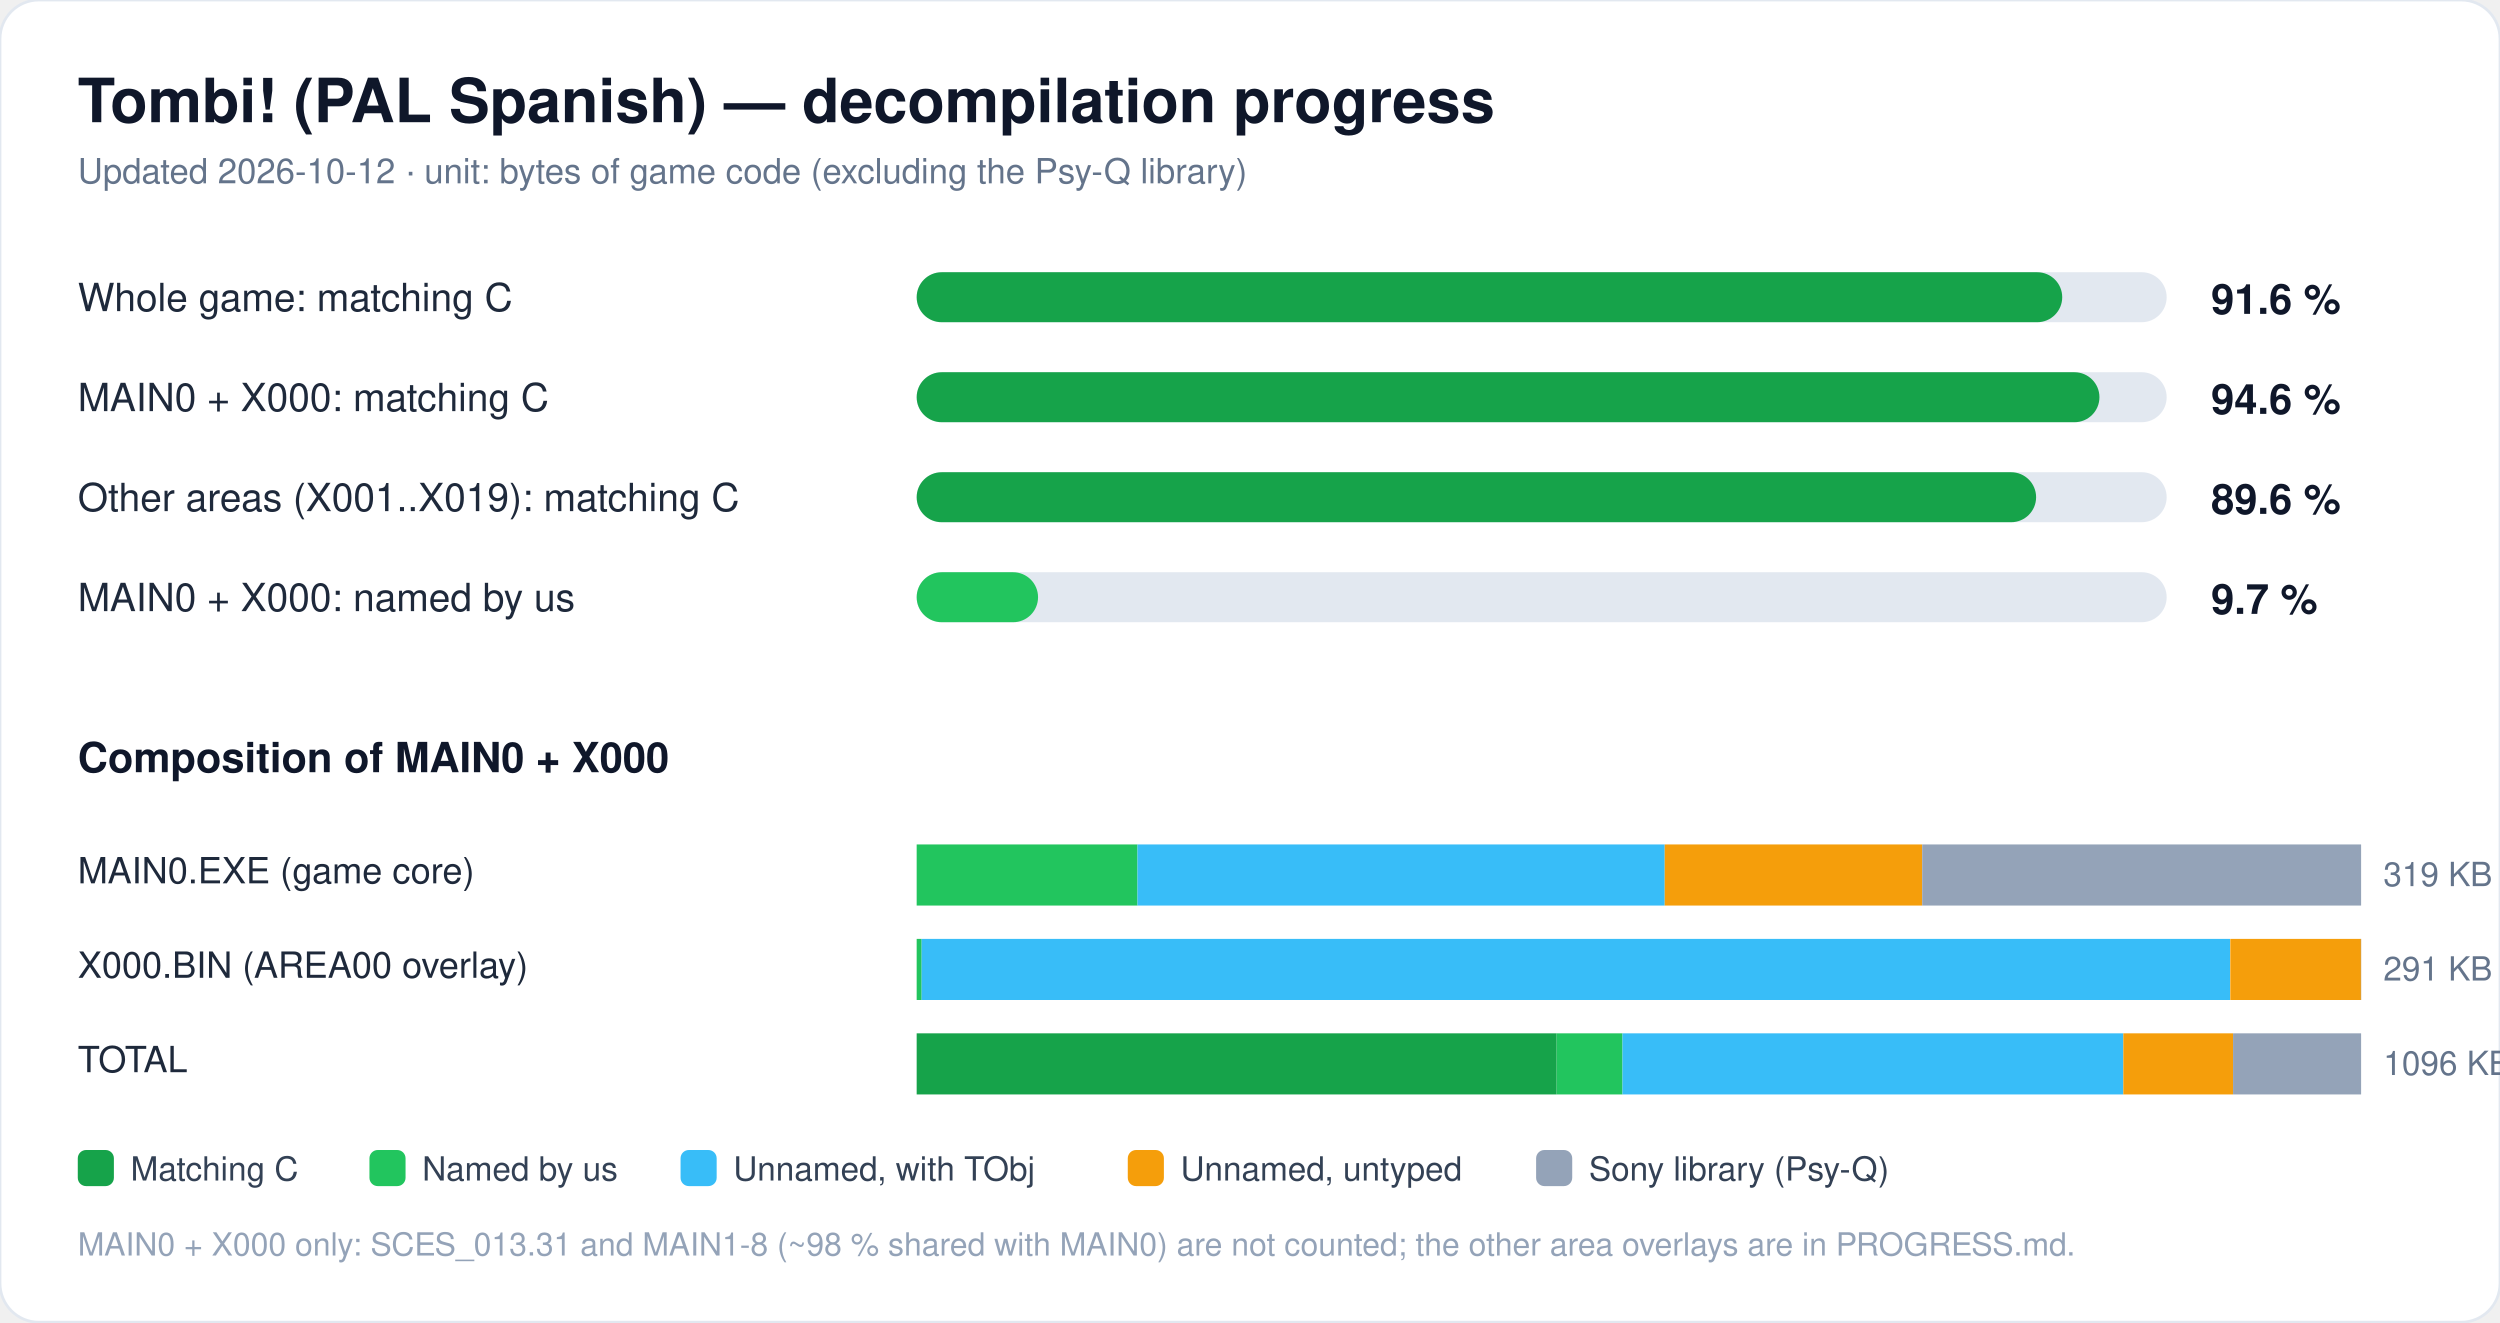
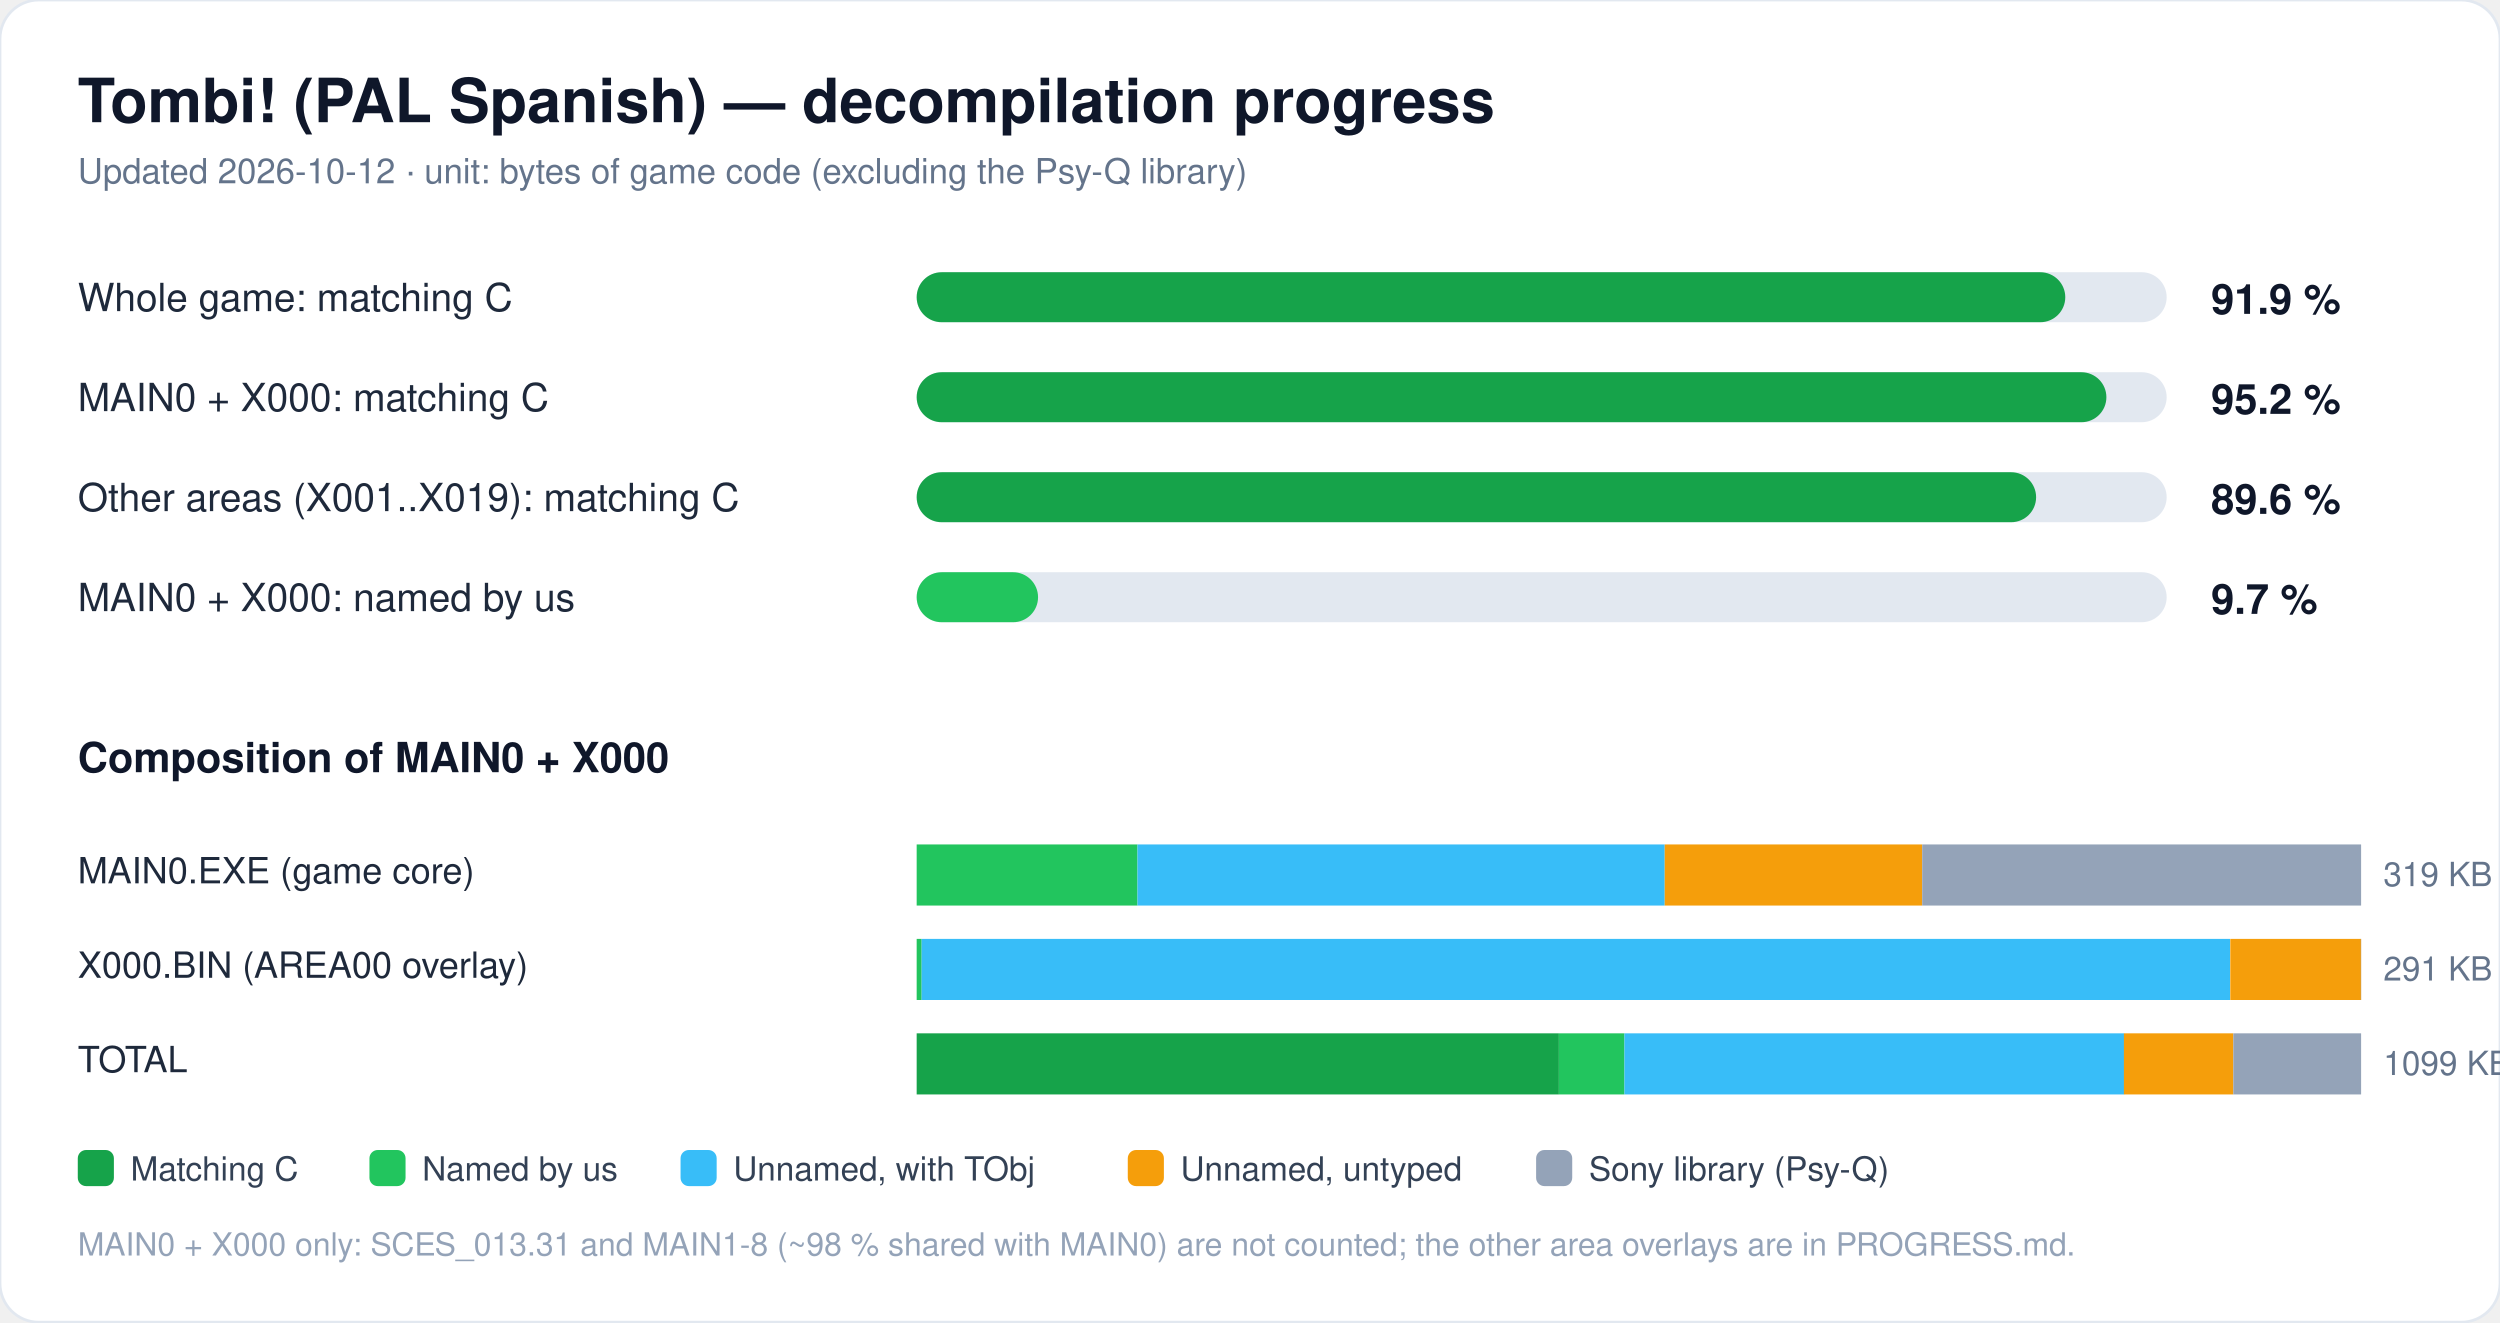
<svg xmlns="http://www.w3.org/2000/svg" width="900" height="476" viewBox="0 0 900 476" role="img" aria-label="Decompilation progress">
  <rect width="900" height="476" rx="14" fill="#ffffff" stroke="#e2e8f0" />
  <text x="28" y="44" font-family="Segoe UI,Helvetica,Arial,sans-serif" font-size="22" font-weight="700" fill="#0f172a">Tombi! (PAL Spanish) — decompilation progress</text>
  <text x="28" y="66" font-family="Segoe UI,Helvetica,Arial,sans-serif" font-size="12.5" fill="#64748b">Updated 2026-10-12 · unit: bytes of game code (excluding the Psy-Q library)</text>
  <text x="28" y="112" font-family="Segoe UI,Helvetica,Arial,sans-serif" font-size="14" fill="#1e293b">Whole game: matching C</text>
  <rect x="330" y="98" width="450" height="18" rx="9" fill="#e2e8f0" />
-   <rect x="330" y="98" width="412.4" height="18" rx="9" fill="#16a34a" />
-   <text x="796" y="113" font-family="Segoe UI,Helvetica,Arial,sans-serif" font-size="15" font-weight="700" fill="#0f172a">91.6 %</text>
+   <rect x="330" y="98" width="413.5" height="18" rx="9" fill="#16a34a" />
+   <text x="796" y="113" font-family="Segoe UI,Helvetica,Arial,sans-serif" font-size="15" font-weight="700" fill="#0f172a">91.9 %</text>
  <text x="28" y="148" font-family="Segoe UI,Helvetica,Arial,sans-serif" font-size="14" fill="#1e293b">MAIN0 + X000: matching C</text>
  <rect x="330" y="134" width="450" height="18" rx="9" fill="#e2e8f0" />
-   <rect x="330" y="134" width="425.8" height="18" rx="9" fill="#16a34a" />
-   <text x="796" y="149" font-family="Segoe UI,Helvetica,Arial,sans-serif" font-size="15" font-weight="700" fill="#0f172a">94.6 %</text>
+   <rect x="330" y="134" width="428.3" height="18" rx="9" fill="#16a34a" />
+   <text x="796" y="149" font-family="Segoe UI,Helvetica,Arial,sans-serif" font-size="15" font-weight="700" fill="#0f172a">95.2 %</text>
  <text x="28" y="184" font-family="Segoe UI,Helvetica,Arial,sans-serif" font-size="14" fill="#1e293b">Other areas (X001..X019): matching C</text>
  <rect x="330" y="170" width="450" height="18" rx="9" fill="#e2e8f0" />
  <rect x="330" y="170" width="403.0" height="18" rx="9" fill="#16a34a" />
  <text x="796" y="185" font-family="Segoe UI,Helvetica,Arial,sans-serif" font-size="15" font-weight="700" fill="#0f172a">89.6 %</text>
  <text x="28" y="220" font-family="Segoe UI,Helvetica,Arial,sans-serif" font-size="14" fill="#1e293b">MAIN0 + X000: named by us</text>
  <rect x="330" y="206" width="450" height="18" rx="9" fill="#e2e8f0" />
  <rect x="330" y="206" width="43.7" height="18" rx="9" fill="#22c55e" />
  <text x="796" y="221" font-family="Segoe UI,Helvetica,Arial,sans-serif" font-size="15" font-weight="700" fill="#0f172a">9.7 %</text>
  <text x="28" y="278" font-family="Segoe UI,Helvetica,Arial,sans-serif" font-size="15" font-weight="700" fill="#0f172a">Composition of MAIN0 + X000</text>
  <text x="28" y="318" font-family="Segoe UI,Helvetica,Arial,sans-serif" font-size="13" fill="#1e293b">MAIN0.EXE (game core)</text>
  <rect x="330.0" y="304" width="79.5" height="22" fill="#22c55e" />
  <rect x="409.5" y="304" width="189.8" height="22" fill="#38bdf8" />
  <rect x="599.3" y="304" width="92.7" height="22" fill="#f59e0b" />
  <rect x="692.0" y="304" width="158.0" height="22" fill="#94a3b8" />
  <text x="858" y="319" font-family="Segoe UI,Helvetica,Arial,sans-serif" font-size="12" fill="#64748b" text-anchor="start">319 KB</text>
  <text x="28" y="352" font-family="Segoe UI,Helvetica,Arial,sans-serif" font-size="13" fill="#1e293b">X000.BIN (AREA00 overlay)</text>
  <rect x="330.0" y="338" width="1.8" height="22" fill="#22c55e" />
  <rect x="331.8" y="338" width="471.0" height="22" fill="#38bdf8" />
  <rect x="802.9" y="338" width="47.1" height="22" fill="#f59e0b" />
  <rect x="849.9" y="338" width="0.1" height="22" fill="#94a3b8" />
  <text x="858" y="353" font-family="Segoe UI,Helvetica,Arial,sans-serif" font-size="12" fill="#64748b" text-anchor="start">291 KB</text>
  <text x="28" y="386" font-family="Segoe UI,Helvetica,Arial,sans-serif" font-size="13" fill="#1e293b">TOTAL</text>
-   <rect x="330.0" y="372" width="230.4" height="22" fill="#16a34a" />
-   <rect x="560.4" y="372" width="23.7" height="22" fill="#22c55e" />
-   <rect x="584.1" y="372" width="180.3" height="22" fill="#38bdf8" />
-   <rect x="764.4" y="372" width="39.5" height="22" fill="#f59e0b" />
-   <rect x="803.9" y="372" width="46.1" height="22" fill="#94a3b8" />
-   <text x="858" y="387" font-family="Segoe UI,Helvetica,Arial,sans-serif" font-size="12" fill="#64748b" text-anchor="start">1096 KB</text>
+   <rect x="330.0" y="372" width="231.2" height="22" fill="#16a34a" />
+   <rect x="561.2" y="372" width="23.6" height="22" fill="#22c55e" />
+   <rect x="584.8" y="372" width="179.9" height="22" fill="#38bdf8" />
+   <rect x="764.6" y="372" width="39.4" height="22" fill="#f59e0b" />
+   <rect x="804.0" y="372" width="46.0" height="22" fill="#94a3b8" />
+   <text x="858" y="387" font-family="Segoe UI,Helvetica,Arial,sans-serif" font-size="12" fill="#64748b" text-anchor="start">1099 KB</text>
  <rect x="28" y="414" width="13" height="13" rx="3" fill="#16a34a" />
  <text x="47" y="425" font-family="Segoe UI,Helvetica,Arial,sans-serif" font-size="12" fill="#334155">Matching C</text>
  <rect x="133" y="414" width="13" height="13" rx="3" fill="#22c55e" />
  <text x="152" y="425" font-family="Segoe UI,Helvetica,Arial,sans-serif" font-size="12" fill="#334155">Named by us</text>
  <rect x="245" y="414" width="13" height="13" rx="3" fill="#38bdf8" />
  <text x="264" y="425" font-family="Segoe UI,Helvetica,Arial,sans-serif" font-size="12" fill="#334155">Unnamed, with TObj</text>
  <rect x="406" y="414" width="13" height="13" rx="3" fill="#f59e0b" />
  <text x="425" y="425" font-family="Segoe UI,Helvetica,Arial,sans-serif" font-size="12" fill="#334155">Unnamed, untyped</text>
  <rect x="553" y="414" width="13" height="13" rx="3" fill="#94a3b8" />
  <text x="572" y="425" font-family="Segoe UI,Helvetica,Arial,sans-serif" font-size="12" fill="#334155">Sony library (Psy-Q)</text>
  <text x="28" y="452" font-family="Segoe UI,Helvetica,Arial,sans-serif" font-size="11.5" fill="#94a3b8">MAIN0 + X000 only: SCES_013.31 and MAIN1-8 (~98 % shared with MAIN0) are not counted; the other area overlays are in PROGRESS.md.</text>
</svg>
